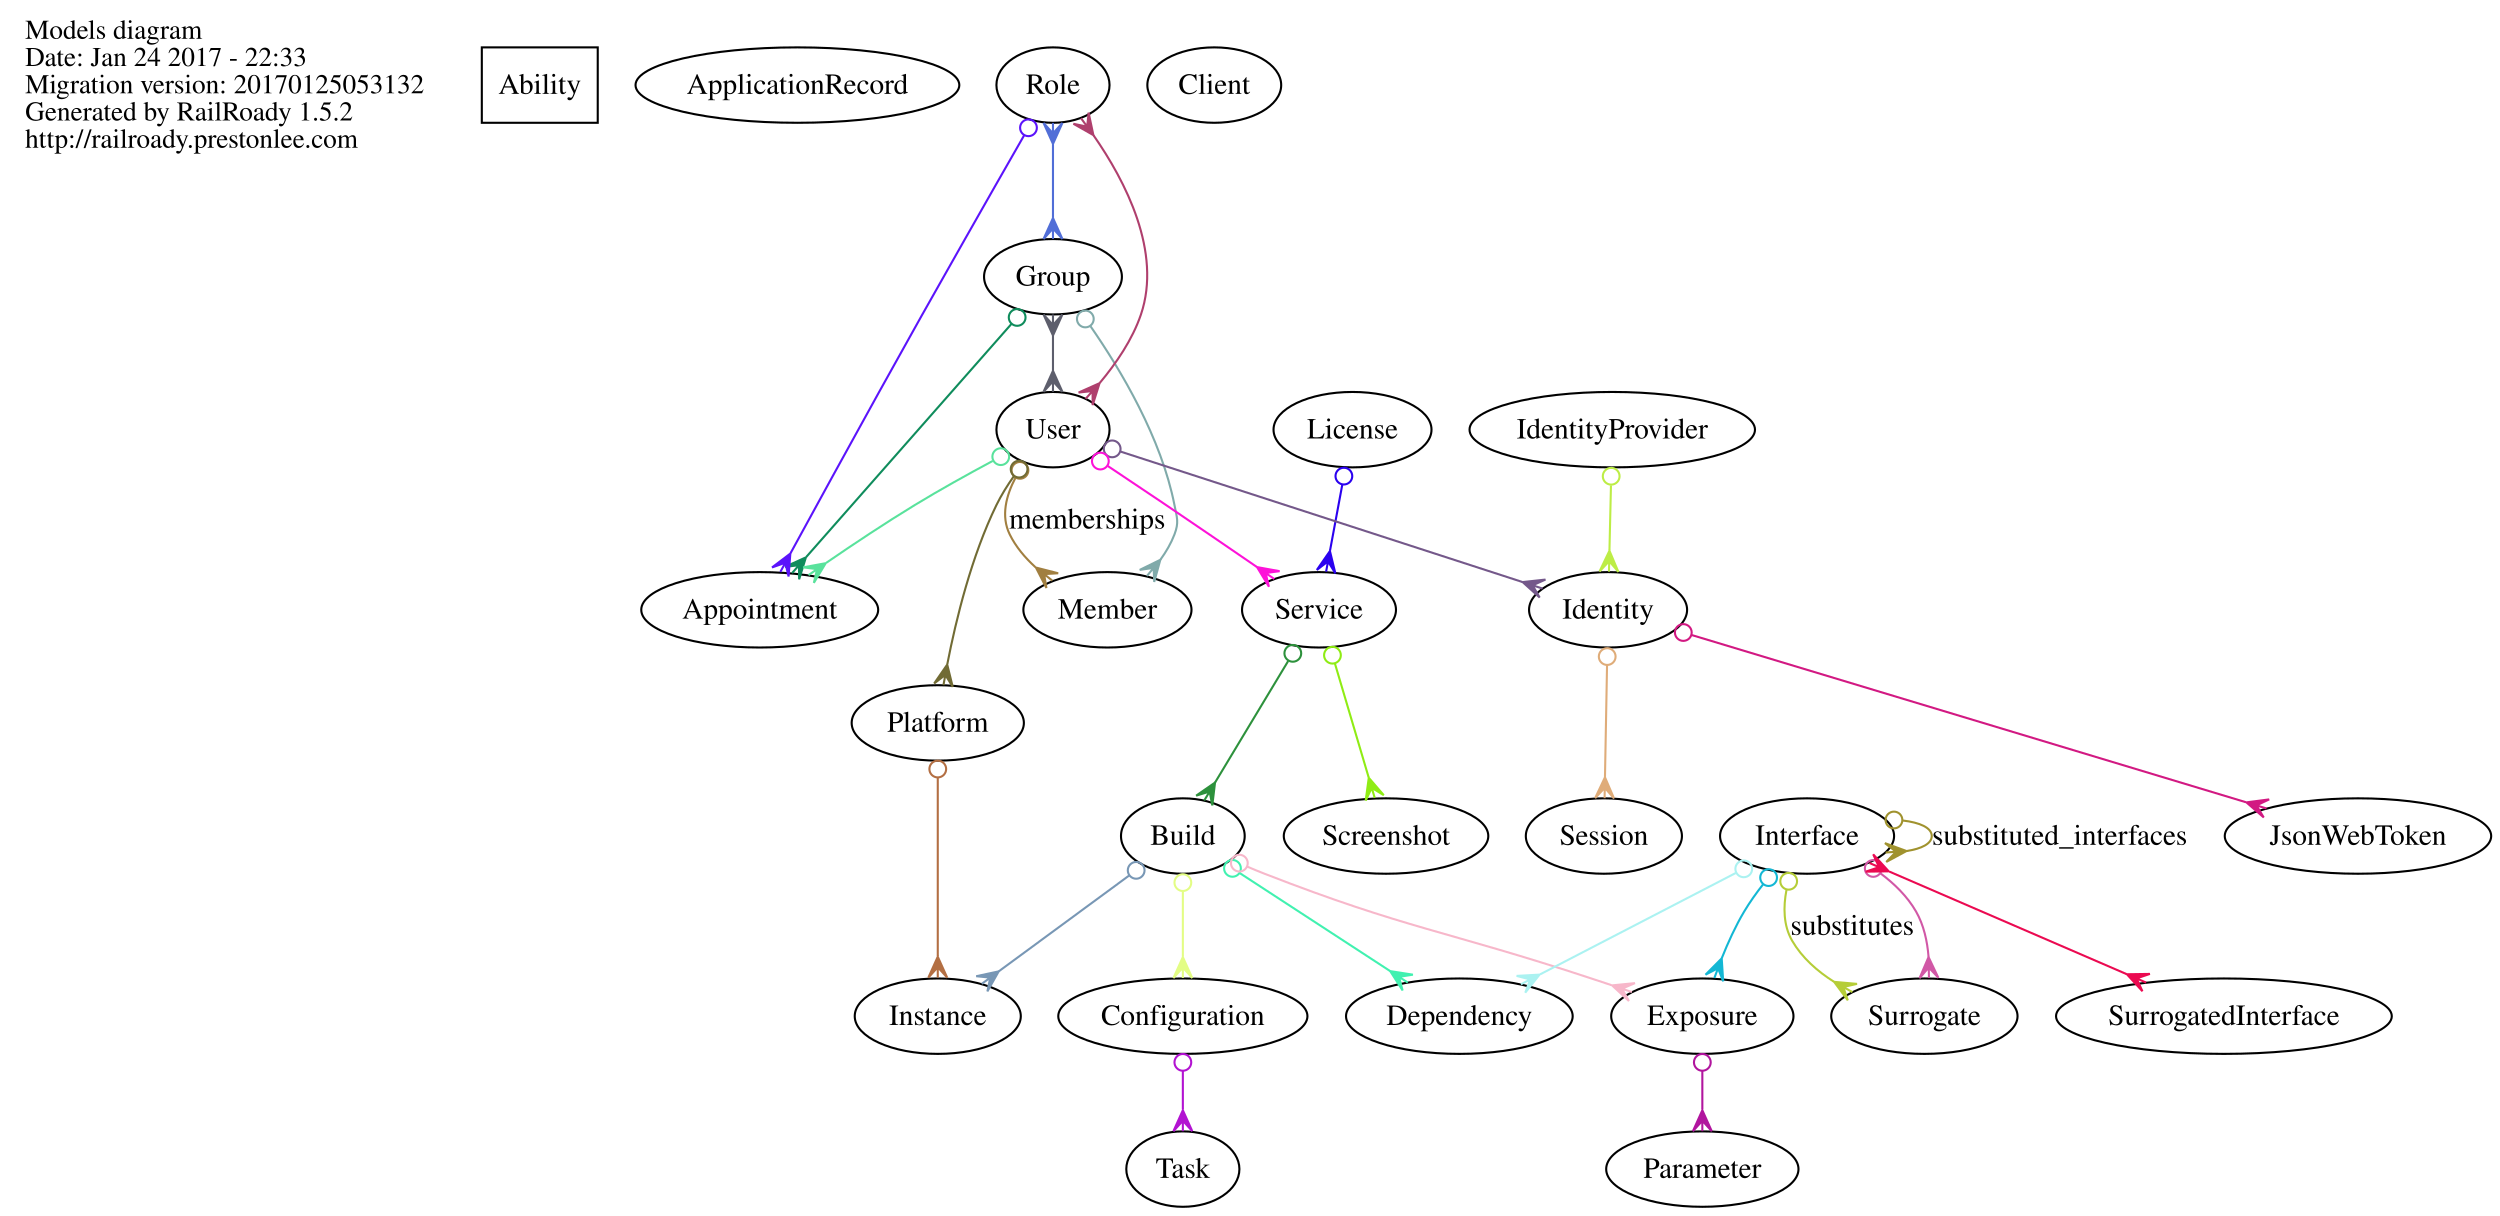
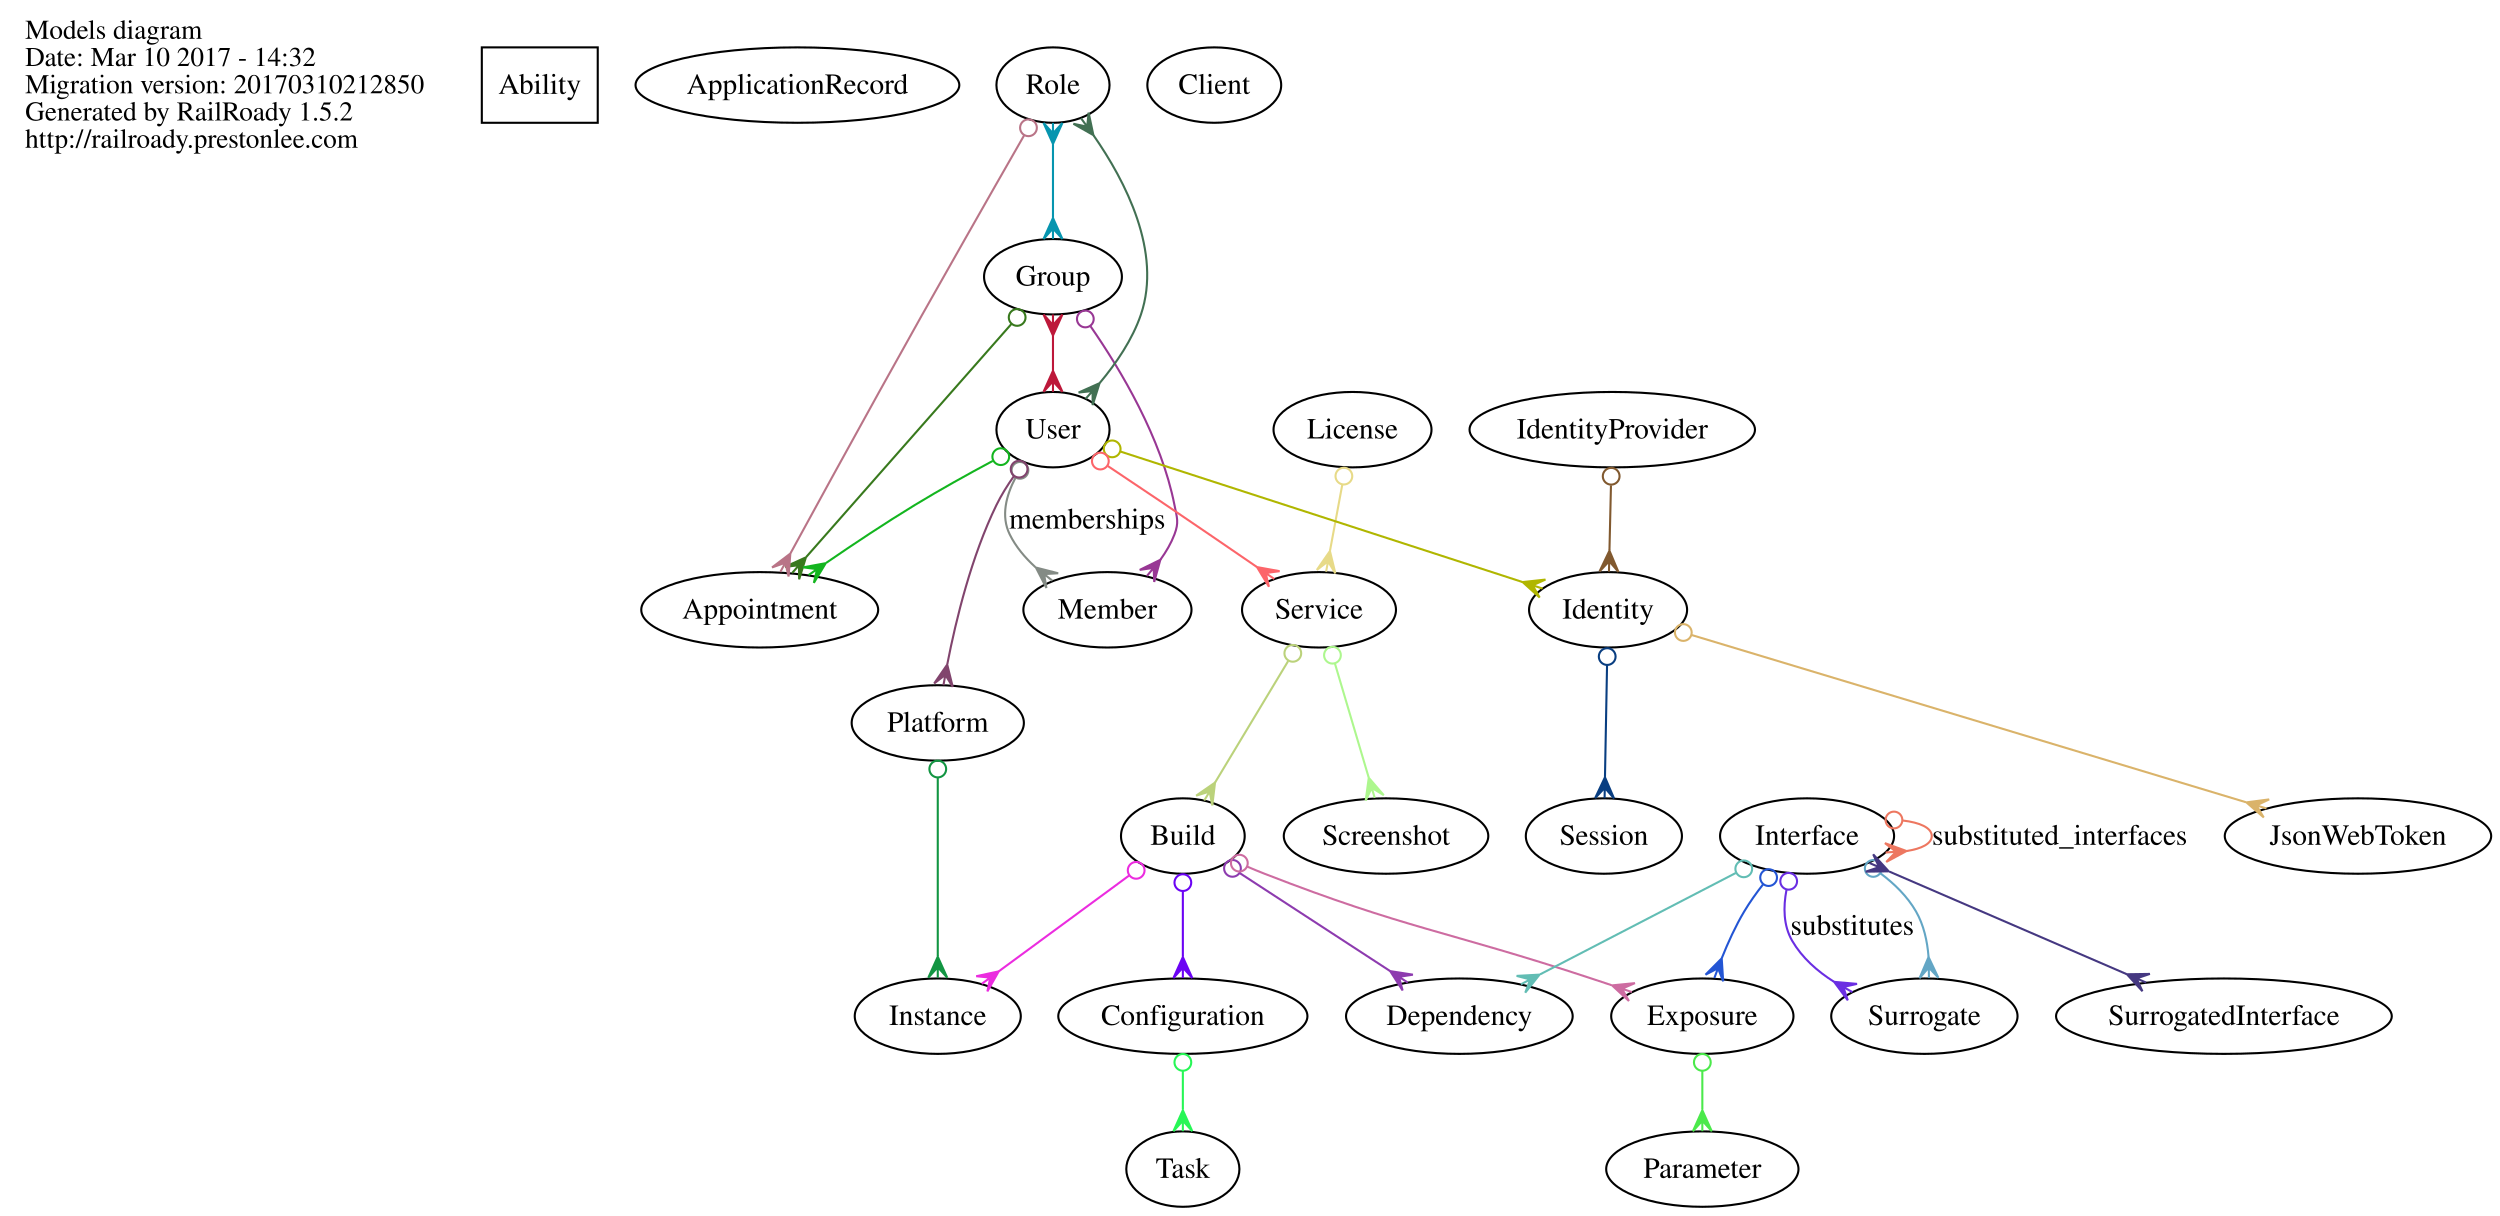
<svg xmlns="http://www.w3.org/2000/svg" width="1193pt" height="580pt" viewBox="0.00 0.00 1193.49 580.00">
  <g id="graph0" class="graph" transform="scale(1 1) rotate(0) translate(4 576)">
    <polygon fill="transparent" stroke="transparent" points="-4,4 -4,-576 1189.486,-576 1189.486,4 -4,4" />
    <g id="node1" class="node">
      <text text-anchor="start" x="8" y="-557.6" font-family="Times,serif" font-size="13.00" fill="#000000">Models diagram</text>
-       <text text-anchor="start" x="8" y="-544.6" font-family="Times,serif" font-size="13.00" fill="#000000">Date: Jan 24 2017 - 22:33</text>
-       <text text-anchor="start" x="8" y="-531.6" font-family="Times,serif" font-size="13.00" fill="#000000">Migration version: 20170125053132</text>
+       <text text-anchor="start" x="8" y="-544.6" font-family="Times,serif" font-size="13.00" fill="#000000">Date: Mar 10 2017 - 14:32</text>
+       <text text-anchor="start" x="8" y="-531.6" font-family="Times,serif" font-size="13.00" fill="#000000">Migration version: 20170310212850</text>
      <text text-anchor="start" x="8" y="-518.6" font-family="Times,serif" font-size="13.00" fill="#000000">Generated by RailRoady 1.5.2</text>
      <text text-anchor="start" x="8" y="-505.6" font-family="Times,serif" font-size="13.00" fill="#000000">http://railroady.prestonlee.com</text>
    </g>
    <g id="node2" class="node">
      <polygon fill="none" stroke="#000000" points="281.358,-553.5 226.018,-553.5 226.018,-517.5 281.358,-517.5 281.358,-553.5" />
      <text text-anchor="middle" x="253.688" y="-531.3" font-family="Times,serif" font-size="14.00" fill="#000000">Ability</text>
    </g>
    <g id="node3" class="node">
      <ellipse fill="none" stroke="#000000" cx="376.688" cy="-535.5" rx="77.292" ry="18" />
      <text text-anchor="middle" x="376.688" y="-531.3" font-family="Times,serif" font-size="14.00" fill="#000000">ApplicationRecord</text>
    </g>
    <g id="node4" class="node">
      <ellipse fill="none" stroke="#000000" cx="358.688" cy="-285" rx="56.554" ry="18" />
      <text text-anchor="middle" x="358.688" y="-280.8" font-family="Times,serif" font-size="14.00" fill="#000000">Appointment</text>
    </g>
    <g id="node5" class="node">
      <ellipse fill="none" stroke="#000000" cx="560.688" cy="-177" rx="29.527" ry="18" />
      <text text-anchor="middle" x="560.688" y="-172.8" font-family="Times,serif" font-size="14.00" fill="#000000">Build</text>
    </g>
    <g id="node7" class="node">
      <ellipse fill="none" stroke="#000000" cx="560.688" cy="-91" rx="59.477" ry="18" />
      <text text-anchor="middle" x="560.688" y="-86.8" font-family="Times,serif" font-size="14.00" fill="#000000">Configuration</text>
    </g>
    <g id="edge4" class="edge">
-       <path fill="none" stroke="#e3fd85" d="M560.688,-150.402C560.688,-140.585 560.688,-129.426 560.688,-119.451" />
-       <ellipse fill="none" stroke="#e3fd85" cx="560.688" cy="-154.762" rx="4" ry="4" />
-       <polygon fill="#e3fd85" stroke="#e3fd85" points="560.688,-119.212 565.188,-109.212 560.688,-114.212 560.688,-109.212 560.688,-109.212 560.688,-109.212 560.688,-114.212 556.188,-109.212 560.688,-119.212 560.688,-119.212" />
+       <path fill="none" stroke="#6b03f4" d="M560.688,-150.402C560.688,-140.585 560.688,-129.426 560.688,-119.451" />
+       <ellipse fill="none" stroke="#6b03f4" cx="560.688" cy="-154.762" rx="4" ry="4" />
+       <polygon fill="#6b03f4" stroke="#6b03f4" points="560.688,-119.212 565.188,-109.212 560.688,-114.212 560.688,-109.212 560.688,-109.212 560.688,-109.212 560.688,-114.212 556.188,-109.212 560.688,-119.212 560.688,-119.212" />
    </g>
    <g id="node8" class="node">
      <ellipse fill="none" stroke="#000000" cx="692.688" cy="-91" rx="54.106" ry="18" />
      <text text-anchor="middle" x="692.688" y="-86.8" font-family="Times,serif" font-size="14.00" fill="#000000">Dependency</text>
    </g>
    <g id="edge3" class="edge">
-       <path fill="none" stroke="#41f1b0" d="M587.987,-159.214C608.793,-145.659 637.531,-126.935 659.637,-112.533" />
-       <ellipse fill="none" stroke="#41f1b0" cx="584.375" cy="-161.567" rx="4" ry="4" />
-       <polygon fill="#41f1b0" stroke="#41f1b0" points="659.677,-112.507 670.512,-110.819 663.866,-109.778 668.056,-107.048 668.056,-107.048 668.056,-107.048 663.866,-109.778 665.599,-103.278 659.677,-112.507 659.677,-112.507" />
+       <path fill="none" stroke="#8d3baf" d="M587.987,-159.214C608.793,-145.659 637.531,-126.935 659.637,-112.533" />
+       <ellipse fill="none" stroke="#8d3baf" cx="584.375" cy="-161.567" rx="4" ry="4" />
+       <polygon fill="#8d3baf" stroke="#8d3baf" points="659.677,-112.507 670.512,-110.819 663.866,-109.778 668.056,-107.048 668.056,-107.048 668.056,-107.048 663.866,-109.778 665.599,-103.278 659.677,-112.507 659.677,-112.507" />
    </g>
    <g id="node9" class="node">
      <ellipse fill="none" stroke="#000000" cx="808.688" cy="-91" rx="43.515" ry="18" />
      <text text-anchor="middle" x="808.688" y="-86.8" font-family="Times,serif" font-size="14.00" fill="#000000">Exposure</text>
    </g>
    <g id="edge2" class="edge">
-       <path fill="none" stroke="#f7b7ca" d="M591.339,-162.429C594.143,-161.225 596.956,-160.064 599.688,-159 667.534,-132.584 686.548,-131.819 755.688,-109 758.825,-107.965 762.064,-106.886 765.322,-105.796" />
-       <ellipse fill="none" stroke="#f7b7ca" cx="587.656" cy="-164.059" rx="4" ry="4" />
-       <polygon fill="#f7b7ca" stroke="#f7b7ca" points="765.595,-105.704 776.508,-106.779 770.333,-104.109 775.072,-102.514 775.072,-102.514 775.072,-102.514 770.333,-104.109 773.636,-98.249 765.595,-105.704 765.595,-105.704" />
+       <path fill="none" stroke="#cd6ca1" d="M591.339,-162.429C594.143,-161.225 596.956,-160.064 599.688,-159 667.534,-132.584 686.548,-131.819 755.688,-109 758.825,-107.965 762.064,-106.886 765.322,-105.796" />
+       <ellipse fill="none" stroke="#cd6ca1" cx="587.656" cy="-164.059" rx="4" ry="4" />
+       <polygon fill="#cd6ca1" stroke="#cd6ca1" points="765.595,-105.704 776.508,-106.779 770.333,-104.109 775.072,-102.514 775.072,-102.514 775.072,-102.514 770.333,-104.109 773.636,-98.249 765.595,-105.704 765.595,-105.704" />
    </g>
    <g id="node13" class="node">
      <ellipse fill="none" stroke="#000000" cx="443.688" cy="-91" rx="39.639" ry="18" />
      <text text-anchor="middle" x="443.688" y="-86.8" font-family="Times,serif" font-size="14.00" fill="#000000">Instance</text>
    </g>
    <g id="edge1" class="edge">
-       <path fill="none" stroke="#7897b5" d="M535.101,-158.193C516.726,-144.686 491.929,-126.46 472.798,-112.397" />
-       <ellipse fill="none" stroke="#7897b5" cx="538.406" cy="-160.622" rx="4" ry="4" />
-       <polygon fill="#7897b5" stroke="#7897b5" points="472.773,-112.379 467.381,-102.831 468.745,-109.418 464.716,-106.457 464.716,-106.457 464.716,-106.457 468.745,-109.418 462.051,-110.082 472.773,-112.379 472.773,-112.379" />
+       <path fill="none" stroke="#eb2cdf" d="M535.101,-158.193C516.726,-144.686 491.929,-126.46 472.798,-112.397" />
+       <ellipse fill="none" stroke="#eb2cdf" cx="538.406" cy="-160.622" rx="4" ry="4" />
+       <polygon fill="#eb2cdf" stroke="#eb2cdf" points="472.773,-112.379 467.381,-102.831 468.745,-109.418 464.716,-106.457 464.716,-106.457 464.716,-106.457 468.745,-109.418 462.051,-110.082 472.773,-112.379 472.773,-112.379" />
    </g>
    <g id="node6" class="node">
      <ellipse fill="none" stroke="#000000" cx="575.688" cy="-535.5" rx="31.948" ry="18" />
      <text text-anchor="middle" x="575.688" y="-531.3" font-family="Times,serif" font-size="14.00" fill="#000000">Client</text>
    </g>
    <g id="node25" class="node">
      <ellipse fill="none" stroke="#000000" cx="560.688" cy="-18" rx="27" ry="18" />
      <text text-anchor="middle" x="560.688" y="-13.8" font-family="Times,serif" font-size="14.00" fill="#000000">Task</text>
    </g>
    <g id="edge5" class="edge">
-       <path fill="none" stroke="#b213d1" d="M560.688,-64.908C560.688,-58.943 560.688,-52.573 560.688,-46.512" />
-       <ellipse fill="none" stroke="#b213d1" cx="560.688" cy="-68.955" rx="4" ry="4" />
-       <polygon fill="#b213d1" stroke="#b213d1" points="560.688,-46.09 565.188,-36.09 560.688,-41.09 560.688,-36.09 560.688,-36.09 560.688,-36.09 560.688,-41.09 556.188,-36.09 560.688,-46.09 560.688,-46.09" />
+       <path fill="none" stroke="#27f656" d="M560.688,-64.908C560.688,-58.943 560.688,-52.573 560.688,-46.512" />
+       <ellipse fill="none" stroke="#27f656" cx="560.688" cy="-68.955" rx="4" ry="4" />
+       <polygon fill="#27f656" stroke="#27f656" points="560.688,-46.09 565.188,-36.09 560.688,-41.09 560.688,-36.09 560.688,-36.09 560.688,-36.09 560.688,-41.09 556.188,-36.09 560.688,-46.09 560.688,-46.09" />
    </g>
    <g id="node18" class="node">
      <ellipse fill="none" stroke="#000000" cx="808.688" cy="-18" rx="45.903" ry="18" />
      <text text-anchor="middle" x="808.688" y="-13.8" font-family="Times,serif" font-size="14.00" fill="#000000">Parameter</text>
    </g>
    <g id="edge6" class="edge">
-       <path fill="none" stroke="#b1159e" d="M808.688,-64.908C808.688,-58.943 808.688,-52.573 808.688,-46.512" />
-       <ellipse fill="none" stroke="#b1159e" cx="808.688" cy="-68.955" rx="4" ry="4" />
-       <polygon fill="#b1159e" stroke="#b1159e" points="808.688,-46.09 813.188,-36.09 808.688,-41.09 808.688,-36.09 808.688,-36.09 808.688,-36.09 808.688,-41.09 804.188,-36.09 808.688,-46.09 808.688,-46.09" />
+       <path fill="none" stroke="#4be94b" d="M808.688,-64.908C808.688,-58.943 808.688,-52.573 808.688,-46.512" />
+       <ellipse fill="none" stroke="#4be94b" cx="808.688" cy="-68.955" rx="4" ry="4" />
+       <polygon fill="#4be94b" stroke="#4be94b" points="808.688,-46.09 813.188,-36.09 808.688,-41.09 808.688,-36.09 808.688,-36.09 808.688,-36.09 808.688,-41.09 804.188,-36.09 808.688,-46.09 808.688,-46.09" />
    </g>
    <g id="node10" class="node">
      <ellipse fill="none" stroke="#000000" cx="498.688" cy="-444" rx="32.908" ry="18" />
      <text text-anchor="middle" x="498.688" y="-439.8" font-family="Times,serif" font-size="14.00" fill="#000000">Group</text>
    </g>
    <g id="edge9" class="edge">
-       <path fill="none" stroke="#0f8c5c" d="M478.921,-421.55C453.071,-392.192 407.91,-340.902 380.904,-310.231" />
-       <ellipse fill="none" stroke="#0f8c5c" cx="481.589" cy="-424.581" rx="4" ry="4" />
-       <polygon fill="#0f8c5c" stroke="#0f8c5c" points="380.734,-310.038 377.503,-299.559 377.429,-306.285 374.125,-302.533 374.125,-302.533 374.125,-302.533 377.429,-306.285 370.748,-305.506 380.734,-310.038 380.734,-310.038" />
+       <path fill="none" stroke="#38791d" d="M478.921,-421.55C453.071,-392.192 407.91,-340.902 380.904,-310.231" />
+       <ellipse fill="none" stroke="#38791d" cx="481.589" cy="-424.581" rx="4" ry="4" />
+       <polygon fill="#38791d" stroke="#38791d" points="380.734,-310.038 377.503,-299.559 377.429,-306.285 374.125,-302.533 374.125,-302.533 374.125,-302.533 377.429,-306.285 370.748,-305.506 380.734,-310.038 380.734,-310.038" />
    </g>
    <g id="node17" class="node">
      <ellipse fill="none" stroke="#000000" cx="524.688" cy="-285" rx="40.132" ry="18" />
      <text text-anchor="middle" x="524.688" y="-280.8" font-family="Times,serif" font-size="14.00" fill="#000000">Member</text>
    </g>
    <g id="edge7" class="edge">
-       <path fill="none" stroke="#80aaaa" d="M516.573,-420.411C531.193,-399.336 550.431,-366.94 556.688,-335 557.884,-328.894 558.899,-326.816 556.688,-321 555.073,-316.752 552.701,-312.686 549.968,-308.915" />
-       <ellipse fill="none" stroke="#80aaaa" cx="514.134" cy="-423.846" rx="4" ry="4" />
-       <polygon fill="#80aaaa" stroke="#80aaaa" points="549.937,-308.877 547.022,-298.306 546.747,-305.027 543.557,-301.176 543.557,-301.176 543.557,-301.176 546.747,-305.027 540.091,-304.047 549.937,-308.877 549.937,-308.877" />
+       <path fill="none" stroke="#983794" d="M516.573,-420.411C531.193,-399.336 550.431,-366.94 556.688,-335 557.884,-328.894 558.899,-326.816 556.688,-321 555.073,-316.752 552.701,-312.686 549.968,-308.915" />
+       <ellipse fill="none" stroke="#983794" cx="514.134" cy="-423.846" rx="4" ry="4" />
+       <polygon fill="#983794" stroke="#983794" points="549.937,-308.877 547.022,-298.306 546.747,-305.027 543.557,-301.176 543.557,-301.176 543.557,-301.176 546.747,-305.027 540.091,-304.047 549.937,-308.877 549.937,-308.877" />
    </g>
    <g id="node26" class="node">
      <ellipse fill="none" stroke="#000000" cx="498.688" cy="-371" rx="27" ry="18" />
      <text text-anchor="middle" x="498.688" y="-366.8" font-family="Times,serif" font-size="14.00" fill="#000000">User</text>
    </g>
    <g id="edge8" class="edge">
-       <path fill="none" stroke="#5d5e6c" d="M498.688,-415.869C498.688,-410.389 498.688,-404.644 498.688,-399.163" />
-       <polygon fill="#5d5e6c" stroke="#5d5e6c" points="498.688,-415.955 494.188,-425.955 498.688,-420.955 498.688,-425.955 498.688,-425.955 498.688,-425.955 498.688,-420.955 503.188,-425.955 498.688,-415.955 498.688,-415.955" />
-       <polygon fill="#5d5e6c" stroke="#5d5e6c" points="498.688,-399.09 503.188,-389.09 498.688,-394.09 498.688,-389.09 498.688,-389.09 498.688,-389.09 498.688,-394.09 494.188,-389.09 498.688,-399.09 498.688,-399.09" />
+       <path fill="none" stroke="#bd183a" d="M498.688,-415.869C498.688,-410.389 498.688,-404.644 498.688,-399.163" />
+       <polygon fill="#bd183a" stroke="#bd183a" points="498.688,-415.955 494.188,-425.955 498.688,-420.955 498.688,-425.955 498.688,-425.955 498.688,-425.955 498.688,-420.955 503.188,-425.955 498.688,-415.955 498.688,-415.955" />
+       <polygon fill="#bd183a" stroke="#bd183a" points="498.688,-399.09 503.188,-389.09 498.688,-394.09 498.688,-389.09 498.688,-389.09 498.688,-389.09 498.688,-394.09 494.188,-389.09 498.688,-399.09 498.688,-399.09" />
    </g>
    <g id="node11" class="node">
      <ellipse fill="none" stroke="#000000" cx="763.688" cy="-285" rx="37.727" ry="18" />
      <text text-anchor="middle" x="763.688" y="-280.8" font-family="Times,serif" font-size="14.00" fill="#000000">Identity</text>
    </g>
    <g id="node15" class="node">
      <ellipse fill="none" stroke="#000000" cx="1121.688" cy="-177" rx="63.597" ry="18" />
      <text text-anchor="middle" x="1121.688" y="-172.8" font-family="Times,serif" font-size="14.00" fill="#000000">JsonWebToken</text>
    </g>
    <g id="edge11" class="edge">
-       <path fill="none" stroke="#d21982" d="M803.675,-272.937C868.304,-253.44 995.769,-214.987 1068.158,-193.149" />
-       <ellipse fill="none" stroke="#d21982" cx="799.602" cy="-274.165" rx="4" ry="4" />
-       <polygon fill="#d21982" stroke="#d21982" points="1068.421,-193.069 1079.295,-194.489 1073.208,-191.625 1077.995,-190.181 1077.995,-190.181 1077.995,-190.181 1073.208,-191.625 1076.695,-185.873 1068.421,-193.069 1068.421,-193.069" />
+       <path fill="none" stroke="#dab36a" d="M803.675,-272.937C868.304,-253.44 995.769,-214.987 1068.158,-193.149" />
+       <ellipse fill="none" stroke="#dab36a" cx="799.602" cy="-274.165" rx="4" ry="4" />
+       <polygon fill="#dab36a" stroke="#dab36a" points="1068.421,-193.069 1079.295,-194.489 1073.208,-191.625 1077.995,-190.181 1077.995,-190.181 1077.995,-190.181 1073.208,-191.625 1076.695,-185.873 1068.421,-193.069 1068.421,-193.069" />
    </g>
    <g id="node23" class="node">
      <ellipse fill="none" stroke="#000000" cx="761.688" cy="-177" rx="37.268" ry="18" />
      <text text-anchor="middle" x="761.688" y="-172.8" font-family="Times,serif" font-size="14.00" fill="#000000">Session</text>
    </g>
    <g id="edge10" class="edge">
-       <path fill="none" stroke="#dfac79" d="M763.2,-258.68C762.9,-242.488 762.516,-221.745 762.21,-205.214" />
-       <ellipse fill="none" stroke="#dfac79" cx="763.274" cy="-262.68" rx="4" ry="4" />
-       <polygon fill="#dfac79" stroke="#dfac79" points="762.207,-205.048 766.521,-194.967 762.115,-200.049 762.022,-195.05 762.022,-195.05 762.022,-195.05 762.115,-200.049 757.523,-195.133 762.207,-205.048 762.207,-205.048" />
+       <path fill="none" stroke="#093e81" d="M763.2,-258.68C762.9,-242.488 762.516,-221.745 762.21,-205.214" />
+       <ellipse fill="none" stroke="#093e81" cx="763.274" cy="-262.68" rx="4" ry="4" />
+       <polygon fill="#093e81" stroke="#093e81" points="762.207,-205.048 766.521,-194.967 762.115,-200.049 762.022,-195.05 762.022,-195.05 762.022,-195.05 762.115,-200.049 757.523,-195.133 762.207,-205.048 762.207,-205.048" />
    </g>
    <g id="node12" class="node">
      <ellipse fill="none" stroke="#000000" cx="765.688" cy="-371" rx="68.137" ry="18" />
      <text text-anchor="middle" x="765.688" y="-366.8" font-family="Times,serif" font-size="14.00" fill="#000000">IdentityProvider</text>
    </g>
    <g id="edge12" class="edge">
-       <path fill="none" stroke="#bded46" d="M765.069,-344.402C764.841,-334.585 764.581,-323.426 764.349,-313.452" />
-       <ellipse fill="none" stroke="#bded46" cx="765.171" cy="-348.763" rx="4" ry="4" />
-       <polygon fill="#bded46" stroke="#bded46" points="764.344,-313.209 768.61,-303.107 764.228,-308.211 764.111,-303.212 764.111,-303.212 764.111,-303.212 764.228,-308.211 759.612,-303.317 764.344,-313.209 764.344,-313.209" />
+       <path fill="none" stroke="#81592f" d="M765.069,-344.402C764.841,-334.585 764.581,-323.426 764.349,-313.452" />
+       <ellipse fill="none" stroke="#81592f" cx="765.171" cy="-348.763" rx="4" ry="4" />
+       <polygon fill="#81592f" stroke="#81592f" points="764.344,-313.209 768.61,-303.107 764.228,-308.211 764.111,-303.212 764.111,-303.212 764.111,-303.212 764.228,-308.211 759.612,-303.317 764.344,-313.209 764.344,-313.209" />
    </g>
    <g id="node14" class="node">
      <ellipse fill="none" stroke="#000000" cx="858.688" cy="-177" rx="41.542" ry="18" />
      <text text-anchor="middle" x="858.688" y="-172.8" font-family="Times,serif" font-size="14.00" fill="#000000">Interface</text>
    </g>
    <g id="edge18" class="edge">
-       <path fill="none" stroke="#abf2f1" d="M824.647,-159.364C797.517,-145.309 759.525,-125.627 731.27,-110.988" />
-       <ellipse fill="none" stroke="#abf2f1" cx="828.465" cy="-161.343" rx="4" ry="4" />
-       <polygon fill="#abf2f1" stroke="#abf2f1" points="730.97,-110.833 724.16,-102.237 726.53,-108.533 722.09,-106.233 722.09,-106.233 722.09,-106.233 726.53,-108.533 720.02,-110.228 730.97,-110.833 730.97,-110.833" />
+       <path fill="none" stroke="#62bdb4" d="M824.647,-159.364C797.517,-145.309 759.525,-125.627 731.27,-110.988" />
+       <ellipse fill="none" stroke="#62bdb4" cx="828.465" cy="-161.343" rx="4" ry="4" />
+       <polygon fill="#62bdb4" stroke="#62bdb4" points="730.97,-110.833 724.16,-102.237 726.53,-108.533 722.09,-106.233 722.09,-106.233 722.09,-106.233 726.53,-108.533 720.02,-110.228 730.97,-110.833 730.97,-110.833" />
    </g>
    <g id="edge17" class="edge">
-       <path fill="none" stroke="#13b7d4" d="M837.72,-153.974C834.462,-149.818 831.312,-145.402 828.688,-141 824.56,-134.076 820.944,-126.145 817.963,-118.67" />
-       <ellipse fill="none" stroke="#13b7d4" cx="840.331" cy="-157.159" rx="4" ry="4" />
-       <polygon fill="#13b7d4" stroke="#13b7d4" points="817.934,-118.592 818.634,-107.648 816.178,-113.911 814.421,-109.229 814.421,-109.229 814.421,-109.229 816.178,-113.911 810.208,-110.81 817.934,-118.592 817.934,-118.592" />
+       <path fill="none" stroke="#2355d4" d="M837.72,-153.974C834.462,-149.818 831.312,-145.402 828.688,-141 824.56,-134.076 820.944,-126.145 817.963,-118.67" />
+       <ellipse fill="none" stroke="#2355d4" cx="840.331" cy="-157.159" rx="4" ry="4" />
+       <polygon fill="#2355d4" stroke="#2355d4" points="817.934,-118.592 818.634,-107.648 816.178,-113.911 814.421,-109.229 814.421,-109.229 814.421,-109.229 816.178,-113.911 810.208,-110.81 817.934,-118.592 817.934,-118.592" />
    </g>
    <g id="edge16" class="edge">
-       <path fill="none" stroke="#a0922e" d="M904.297,-184.42C912.484,-183.462 918.209,-180.988 918.209,-177 918.209,-173.337 913.381,-170.952 906.251,-169.845" />
-       <ellipse fill="none" stroke="#a0922e" cx="900.172" cy="-184.651" rx="4" ry="4" />
-       <polygon fill="#a0922e" stroke="#a0922e" points="906.153,-169.838 896.499,-164.637 901.166,-169.482 896.178,-169.125 896.178,-169.125 896.178,-169.125 901.166,-169.482 895.858,-173.614 906.153,-169.838 906.153,-169.838" />
+       <path fill="none" stroke="#ed7760" d="M904.297,-184.42C912.484,-183.462 918.209,-180.988 918.209,-177 918.209,-173.337 913.381,-170.952 906.251,-169.845" />
+       <ellipse fill="none" stroke="#ed7760" cx="900.172" cy="-184.651" rx="4" ry="4" />
+       <polygon fill="#ed7760" stroke="#ed7760" points="906.153,-169.838 896.499,-164.637 901.166,-169.482 896.178,-169.125 896.178,-169.125 896.178,-169.125 901.166,-169.482 895.858,-173.614 906.153,-169.838 906.153,-169.838" />
      <text text-anchor="middle" x="979.247" y="-172.8" font-family="Times,serif" font-size="14.00" fill="#000000">substituted_interfaces</text>
    </g>
    <g id="node24" class="node">
      <ellipse fill="none" stroke="#000000" cx="914.688" cy="-91" rx="44.475" ry="18" />
      <text text-anchor="middle" x="914.688" y="-86.8" font-family="Times,serif" font-size="14.00" fill="#000000">Surrogate</text>
    </g>
    <g id="edge13" class="edge">
-       <path fill="none" stroke="#b5cd38" d="M848.868,-151.35C847.287,-143.129 847.343,-134.279 851.571,-127 856.27,-118.909 863.545,-112.485 871.508,-107.44" />
-       <ellipse fill="none" stroke="#b5cd38" cx="849.908" cy="-155.404" rx="4" ry="4" />
-       <polygon fill="#b5cd38" stroke="#b5cd38" points="871.607,-107.385 882.531,-106.419 875.969,-104.939 880.33,-102.494 880.33,-102.494 880.33,-102.494 875.969,-104.939 878.129,-98.569 871.607,-107.385 871.607,-107.385" />
+       <path fill="none" stroke="#6a2ee2" d="M848.868,-151.35C847.287,-143.129 847.343,-134.279 851.571,-127 856.27,-118.909 863.545,-112.485 871.508,-107.44" />
+       <ellipse fill="none" stroke="#6a2ee2" cx="849.908" cy="-155.404" rx="4" ry="4" />
+       <polygon fill="#6a2ee2" stroke="#6a2ee2" points="871.607,-107.385 882.531,-106.419 875.969,-104.939 880.33,-102.494 880.33,-102.494 880.33,-102.494 875.969,-104.939 878.129,-98.569 871.607,-107.385 871.607,-107.385" />
      <text text-anchor="middle" x="880.246" y="-129.8" font-family="Times,serif" font-size="14.00" fill="#000000">substitutes</text>
    </g>
    <g id="edge14" class="edge">
-       <path fill="none" stroke="#d158a6" d="M893.75,-159.161C900.413,-154.181 906.578,-148.136 910.688,-141 914.41,-134.537 916.089,-126.803 916.676,-119.371" />
-       <ellipse fill="none" stroke="#d158a6" cx="890.281" cy="-161.531" rx="4" ry="4" />
-       <polygon fill="#d158a6" stroke="#d158a6" points="916.679,-119.228 921.376,-109.32 916.778,-114.229 916.877,-109.23 916.877,-109.23 916.877,-109.23 916.778,-114.229 912.378,-109.141 916.679,-119.228 916.679,-119.228" />
+       <path fill="none" stroke="#63a6c5" d="M893.75,-159.161C900.413,-154.181 906.578,-148.136 910.688,-141 914.41,-134.537 916.089,-126.803 916.676,-119.371" />
+       <ellipse fill="none" stroke="#63a6c5" cx="890.281" cy="-161.531" rx="4" ry="4" />
+       <polygon fill="#63a6c5" stroke="#63a6c5" points="916.679,-119.228 921.376,-109.32 916.778,-114.229 916.877,-109.23 916.877,-109.23 916.877,-109.23 916.778,-114.229 912.378,-109.141 916.679,-119.228 916.679,-119.228" />
    </g>
    <g id="node27" class="node">
      <ellipse fill="none" stroke="#000000" cx="1057.688" cy="-91" rx="80.147" ry="18" />
      <text text-anchor="middle" x="1057.688" y="-86.8" font-family="Times,serif" font-size="14.00" fill="#000000">SurrogatedInterface</text>
    </g>
    <g id="edge15" class="edge">
-       <path fill="none" stroke="#eb0a51" d="M898.057,-159.986C930.594,-145.925 976.858,-125.931 1011.211,-111.085" />
-       <polygon fill="#eb0a51" stroke="#eb0a51" points="897.659,-160.158 886.695,-159.994 893.07,-162.141 888.48,-164.125 888.48,-164.125 888.48,-164.125 893.07,-162.141 890.265,-168.256 897.659,-160.158 897.659,-160.158" />
-       <polygon fill="#eb0a51" stroke="#eb0a51" points="1011.383,-111.011 1022.348,-111.175 1015.973,-109.028 1020.563,-107.044 1020.563,-107.044 1020.563,-107.044 1015.973,-109.028 1018.778,-102.913 1011.383,-111.011 1011.383,-111.011" />
+       <path fill="none" stroke="#453881" d="M898.057,-159.986C930.594,-145.925 976.858,-125.931 1011.211,-111.085" />
+       <polygon fill="#453881" stroke="#453881" points="897.659,-160.158 886.695,-159.994 893.07,-162.141 888.48,-164.125 888.48,-164.125 888.48,-164.125 893.07,-162.141 890.265,-168.256 897.659,-160.158 897.659,-160.158" />
+       <polygon fill="#453881" stroke="#453881" points="1011.383,-111.011 1022.348,-111.175 1015.973,-109.028 1020.563,-107.044 1020.563,-107.044 1020.563,-107.044 1015.973,-109.028 1018.778,-102.913 1011.383,-111.011 1011.383,-111.011" />
    </g>
    <g id="node16" class="node">
      <ellipse fill="none" stroke="#000000" cx="641.688" cy="-371" rx="37.709" ry="18" />
      <text text-anchor="middle" x="641.688" y="-366.8" font-family="Times,serif" font-size="14.00" fill="#000000">License</text>
    </g>
    <g id="node22" class="node">
      <ellipse fill="none" stroke="#000000" cx="625.688" cy="-285" rx="36.749" ry="18" />
      <text text-anchor="middle" x="625.688" y="-280.8" font-family="Times,serif" font-size="14.00" fill="#000000">Service</text>
    </g>
    <g id="edge19" class="edge">
-       <path fill="none" stroke="#2a01ef" d="M636.81,-344.783C634.953,-334.803 632.831,-323.392 630.941,-313.233" />
-       <ellipse fill="none" stroke="#2a01ef" cx="637.563" cy="-348.829" rx="4" ry="4" />
-       <polygon fill="#2a01ef" stroke="#2a01ef" points="630.905,-313.043 633.5,-302.389 629.991,-308.128 629.076,-303.212 629.076,-303.212 629.076,-303.212 629.991,-308.128 624.652,-304.035 630.905,-313.043 630.905,-313.043" />
+       <path fill="none" stroke="#e7da88" d="M636.81,-344.783C634.953,-334.803 632.831,-323.392 630.941,-313.233" />
+       <ellipse fill="none" stroke="#e7da88" cx="637.563" cy="-348.829" rx="4" ry="4" />
+       <polygon fill="#e7da88" stroke="#e7da88" points="630.905,-313.043 633.5,-302.389 629.991,-308.128 629.076,-303.212 629.076,-303.212 629.076,-303.212 629.991,-308.128 624.652,-304.035 630.905,-313.043 630.905,-313.043" />
    </g>
    <g id="node19" class="node">
      <ellipse fill="none" stroke="#000000" cx="443.688" cy="-231" rx="41.109" ry="18" />
      <text text-anchor="middle" x="443.688" y="-226.8" font-family="Times,serif" font-size="14.00" fill="#000000">Platform</text>
    </g>
    <g id="edge20" class="edge">
-       <path fill="none" stroke="#b36f43" d="M443.688,-204.892C443.688,-180.677 443.688,-144.715 443.688,-119.703" />
-       <ellipse fill="none" stroke="#b36f43" cx="443.688" cy="-208.984" rx="4" ry="4" />
-       <polygon fill="#b36f43" stroke="#b36f43" points="443.688,-119.391 448.188,-109.391 443.688,-114.391 443.688,-109.391 443.688,-109.391 443.688,-109.391 443.688,-114.391 439.188,-109.391 443.688,-119.391 443.688,-119.391" />
+       <path fill="none" stroke="#129542" d="M443.688,-204.892C443.688,-180.677 443.688,-144.715 443.688,-119.703" />
+       <ellipse fill="none" stroke="#129542" cx="443.688" cy="-208.984" rx="4" ry="4" />
+       <polygon fill="#129542" stroke="#129542" points="443.688,-119.391 448.188,-109.391 443.688,-114.391 443.688,-109.391 443.688,-109.391 443.688,-109.391 443.688,-114.391 439.188,-109.391 443.688,-119.391 443.688,-119.391" />
    </g>
    <g id="node20" class="node">
      <ellipse fill="none" stroke="#000000" cx="498.688" cy="-535.5" rx="27" ry="18" />
      <text text-anchor="middle" x="498.688" y="-531.3" font-family="Times,serif" font-size="14.00" fill="#000000">Role</text>
    </g>
    <g id="edge21" class="edge">
-       <path fill="none" stroke="#5b13fb" d="M484.917,-511.505C476.697,-497.156 466.065,-478.552 456.688,-462 438.346,-429.623 433.741,-421.538 415.688,-389 401.221,-362.927 384.881,-333.071 373.417,-312.056" />
-       <ellipse fill="none" stroke="#5b13fb" cx="486.988" cy="-515.118" rx="4" ry="4" />
-       <polygon fill="#5b13fb" stroke="#5b13fb" points="373.303,-311.848 372.467,-300.914 370.91,-307.458 368.517,-303.068 368.517,-303.068 368.517,-303.068 370.91,-307.458 364.565,-305.222 373.303,-311.848 373.303,-311.848" />
+       <path fill="none" stroke="#b97487" d="M484.917,-511.505C476.697,-497.156 466.065,-478.552 456.688,-462 438.346,-429.623 433.741,-421.538 415.688,-389 401.221,-362.927 384.881,-333.071 373.417,-312.056" />
+       <ellipse fill="none" stroke="#b97487" cx="486.988" cy="-515.118" rx="4" ry="4" />
+       <polygon fill="#b97487" stroke="#b97487" points="373.303,-311.848 372.467,-300.914 370.91,-307.458 368.517,-303.068 368.517,-303.068 368.517,-303.068 370.91,-307.458 364.565,-305.222 373.303,-311.848 373.303,-311.848" />
    </g>
    <g id="edge23" class="edge">
-       <path fill="none" stroke="#516ed7" d="M498.688,-507.3C498.688,-496.125 498.688,-483.303 498.688,-472.134" />
-       <polygon fill="#516ed7" stroke="#516ed7" points="498.688,-507.423 494.188,-517.423 498.688,-512.423 498.688,-517.423 498.688,-517.423 498.688,-517.423 498.688,-512.423 503.188,-517.423 498.688,-507.423 498.688,-507.423" />
-       <polygon fill="#516ed7" stroke="#516ed7" points="498.688,-472.04 503.188,-462.04 498.688,-467.04 498.688,-462.04 498.688,-462.04 498.688,-462.04 498.688,-467.04 494.188,-462.04 498.688,-472.04 498.688,-472.04" />
+       <path fill="none" stroke="#0695af" d="M498.688,-507.3C498.688,-496.125 498.688,-483.303 498.688,-472.134" />
+       <polygon fill="#0695af" stroke="#0695af" points="498.688,-507.423 494.188,-517.423 498.688,-512.423 498.688,-517.423 498.688,-517.423 498.688,-517.423 498.688,-512.423 503.188,-517.423 498.688,-507.423 498.688,-507.423" />
+       <polygon fill="#0695af" stroke="#0695af" points="498.688,-472.04 503.188,-462.04 498.688,-467.04 498.688,-462.04 498.688,-462.04 498.688,-462.04 498.688,-467.04 494.188,-462.04 498.688,-472.04 498.688,-472.04" />
    </g>
    <g id="edge22" class="edge">
-       <path fill="none" stroke="#af3f6d" d="M518.014,-511.56C533.383,-489.51 550.764,-455.798 540.688,-426 536.639,-414.028 528.827,-402.609 521.027,-393.31" />
-       <polygon fill="#af3f6d" stroke="#af3f6d" points="517.973,-511.616 508.437,-517.031 515.021,-515.652 512.069,-519.688 512.069,-519.688 512.069,-519.688 515.021,-515.652 515.701,-522.344 517.973,-511.616 517.973,-511.616" />
-       <polygon fill="#af3f6d" stroke="#af3f6d" points="520.922,-393.19 517.632,-382.73 517.596,-389.456 514.271,-385.722 514.271,-385.722 514.271,-385.722 517.596,-389.456 510.911,-388.715 520.922,-393.19 520.922,-393.19" />
+       <path fill="none" stroke="#427053" d="M518.014,-511.56C533.383,-489.51 550.764,-455.798 540.688,-426 536.639,-414.028 528.827,-402.609 521.027,-393.31" />
+       <polygon fill="#427053" stroke="#427053" points="517.973,-511.616 508.437,-517.031 515.021,-515.652 512.069,-519.688 512.069,-519.688 512.069,-519.688 515.021,-515.652 515.701,-522.344 517.973,-511.616 517.973,-511.616" />
+       <polygon fill="#427053" stroke="#427053" points="520.922,-393.19 517.632,-382.73 517.596,-389.456 514.271,-385.722 514.271,-385.722 514.271,-385.722 517.596,-389.456 510.911,-388.715 520.922,-393.19 520.922,-393.19" />
    </g>
    <g id="node21" class="node">
      <ellipse fill="none" stroke="#000000" cx="657.688" cy="-177" rx="48.819" ry="18" />
      <text text-anchor="middle" x="657.688" y="-172.8" font-family="Times,serif" font-size="14.00" fill="#000000">Screenshot</text>
    </g>
    <g id="edge24" class="edge">
-       <path fill="none" stroke="#2d913c" d="M610.98,-260.562C600.566,-243.26 586.63,-220.105 576.069,-202.557" />
-       <ellipse fill="none" stroke="#2d913c" cx="613.182" cy="-264.221" rx="4" ry="4" />
-       <polygon fill="#2d913c" stroke="#2d913c" points="576.048,-202.521 574.746,-191.632 573.469,-198.237 570.891,-193.953 570.891,-193.953 570.891,-193.953 573.469,-198.237 567.035,-196.273 576.048,-202.521 576.048,-202.521" />
+       <path fill="none" stroke="#bbd27b" d="M610.98,-260.562C600.566,-243.26 586.63,-220.105 576.069,-202.557" />
+       <ellipse fill="none" stroke="#bbd27b" cx="613.182" cy="-264.221" rx="4" ry="4" />
+       <polygon fill="#bbd27b" stroke="#bbd27b" points="576.048,-202.521 574.746,-191.632 573.469,-198.237 570.891,-193.953 570.891,-193.953 570.891,-193.953 573.469,-198.237 567.035,-196.273 576.048,-202.521 576.048,-202.521" />
    </g>
    <g id="edge25" class="edge">
-       <path fill="none" stroke="#8fec14" d="M633.258,-259.45C638.105,-243.094 644.395,-221.863 649.379,-205.042" />
-       <ellipse fill="none" stroke="#8fec14" cx="632.108" cy="-263.331" rx="4" ry="4" />
-       <polygon fill="#8fec14" stroke="#8fec14" points="649.448,-204.81 656.603,-196.5 650.868,-200.016 652.289,-195.221 652.289,-195.221 652.289,-195.221 650.868,-200.016 647.974,-193.943 649.448,-204.81 649.448,-204.81" />
+       <path fill="none" stroke="#adf78e" d="M633.258,-259.45C638.105,-243.094 644.395,-221.863 649.379,-205.042" />
+       <ellipse fill="none" stroke="#adf78e" cx="632.108" cy="-263.331" rx="4" ry="4" />
+       <polygon fill="#adf78e" stroke="#adf78e" points="649.448,-204.81 656.603,-196.5 650.868,-200.016 652.289,-195.221 652.289,-195.221 652.289,-195.221 650.868,-200.016 647.974,-193.943 649.448,-204.81 649.448,-204.81" />
    </g>
    <g id="edge27" class="edge">
-       <path fill="none" stroke="#59e29c" d="M469.914,-356.07C458.221,-349.806 444.669,-342.293 432.688,-335 418.591,-326.419 403.424,-316.331 390.514,-307.471" />
-       <ellipse fill="none" stroke="#59e29c" cx="473.762" cy="-358.115" rx="4" ry="4" />
-       <polygon fill="#59e29c" stroke="#59e29c" points="390.202,-307.256 384.537,-297.866 386.09,-304.412 381.977,-301.568 381.977,-301.568 381.977,-301.568 386.09,-304.412 379.418,-305.269 390.202,-307.256 390.202,-307.256" />
+       <path fill="none" stroke="#13b51f" d="M469.914,-356.07C458.221,-349.806 444.669,-342.293 432.688,-335 418.591,-326.419 403.424,-316.331 390.514,-307.471" />
+       <ellipse fill="none" stroke="#13b51f" cx="473.762" cy="-358.115" rx="4" ry="4" />
+       <polygon fill="#13b51f" stroke="#13b51f" points="390.202,-307.256 384.537,-297.866 386.09,-304.412 381.977,-301.568 381.977,-301.568 381.977,-301.568 386.09,-304.412 379.418,-305.269 390.202,-307.256 390.202,-307.256" />
    </g>
    <g id="edge28" class="edge">
-       <path fill="none" stroke="#74588a" d="M530.946,-360.531C579.13,-344.894 669.872,-315.446 722.693,-298.304" />
-       <ellipse fill="none" stroke="#74588a" cx="526.948" cy="-361.829" rx="4" ry="4" />
-       <polygon fill="#74588a" stroke="#74588a" points="722.9,-298.237 733.801,-299.43 727.656,-296.693 732.412,-295.15 732.412,-295.15 732.412,-295.15 727.656,-296.693 731.023,-290.87 722.9,-298.237 722.9,-298.237" />
+       <path fill="none" stroke="#b0b600" d="M530.946,-360.531C579.13,-344.894 669.872,-315.446 722.693,-298.304" />
+       <ellipse fill="none" stroke="#b0b600" cx="526.948" cy="-361.829" rx="4" ry="4" />
+       <polygon fill="#b0b600" stroke="#b0b600" points="722.9,-298.237 733.801,-299.43 727.656,-296.693 732.412,-295.15 732.412,-295.15 732.412,-295.15 727.656,-296.693 731.023,-290.87 722.9,-298.237 722.9,-298.237" />
    </g>
    <g id="edge26" class="edge">
-       <path fill="none" stroke="#a17f40" d="M480.817,-348.104C476.282,-339.495 473.76,-329.692 478.033,-321 480.935,-315.095 485.323,-309.885 490.268,-305.393" />
-       <ellipse fill="none" stroke="#a17f40" cx="482.923" cy="-351.581" rx="4" ry="4" />
-       <polygon fill="#a17f40" stroke="#a17f40" points="490.548,-305.169 501.171,-302.446 494.456,-302.049 498.363,-298.929 498.363,-298.929 498.363,-298.929 494.456,-302.049 495.555,-295.413 490.548,-305.169 490.548,-305.169" />
+       <path fill="none" stroke="#848b85" d="M480.817,-348.104C476.282,-339.495 473.76,-329.692 478.033,-321 480.935,-315.095 485.323,-309.885 490.268,-305.393" />
+       <ellipse fill="none" stroke="#848b85" cx="482.923" cy="-351.581" rx="4" ry="4" />
+       <polygon fill="#848b85" stroke="#848b85" points="490.548,-305.169 501.171,-302.446 494.456,-302.049 498.363,-298.929 498.363,-298.929 498.363,-298.929 494.456,-302.049 495.555,-295.413 490.548,-305.169 490.548,-305.169" />
      <text text-anchor="middle" x="515.015" y="-323.8" font-family="Times,serif" font-size="14.00" fill="#000000">memberships</text>
    </g>
    <g id="edge29" class="edge">
-       <path fill="none" stroke="#716b34" d="M480.007,-348.789C476.916,-344.406 473.978,-339.702 471.688,-335 459.85,-310.696 452.453,-280.674 448.256,-259.144" />
-       <ellipse fill="none" stroke="#716b34" cx="482.526" cy="-352.163" rx="4" ry="4" />
-       <polygon fill="#716b34" stroke="#716b34" points="448.204,-258.862 450.823,-248.213 447.3,-253.944 446.397,-249.027 446.397,-249.027 446.397,-249.027 447.3,-253.944 441.971,-249.84 448.204,-258.862 448.204,-258.862" />
+       <path fill="none" stroke="#81446d" d="M480.007,-348.789C476.916,-344.406 473.978,-339.702 471.688,-335 459.85,-310.696 452.453,-280.674 448.256,-259.144" />
+       <ellipse fill="none" stroke="#81446d" cx="482.526" cy="-352.163" rx="4" ry="4" />
+       <polygon fill="#81446d" stroke="#81446d" points="448.204,-258.862 450.823,-248.213 447.3,-253.944 446.397,-249.027 446.397,-249.027 446.397,-249.027 447.3,-253.944 441.971,-249.84 448.204,-258.862 448.204,-258.862" />
    </g>
    <g id="edge30" class="edge">
-       <path fill="none" stroke="#fd12d8" d="M524.81,-353.681C533.675,-347.777 543.627,-341.123 552.688,-335 566.992,-325.334 582.805,-314.519 596.046,-305.426" />
-       <ellipse fill="none" stroke="#fd12d8" cx="521.302" cy="-356.014" rx="4" ry="4" />
-       <polygon fill="#fd12d8" stroke="#fd12d8" points="596.093,-305.394 606.884,-303.438 600.214,-302.562 604.334,-299.729 604.334,-299.729 604.334,-299.729 600.214,-302.562 601.785,-296.021 596.093,-305.394 596.093,-305.394" />
+       <path fill="none" stroke="#fc656a" d="M524.81,-353.681C533.675,-347.777 543.627,-341.123 552.688,-335 566.992,-325.334 582.805,-314.519 596.046,-305.426" />
+       <ellipse fill="none" stroke="#fc656a" cx="521.302" cy="-356.014" rx="4" ry="4" />
+       <polygon fill="#fc656a" stroke="#fc656a" points="596.093,-305.394 606.884,-303.438 600.214,-302.562 604.334,-299.729 604.334,-299.729 604.334,-299.729 600.214,-302.562 601.785,-296.021 596.093,-305.394 596.093,-305.394" />
    </g>
  </g>
</svg>
